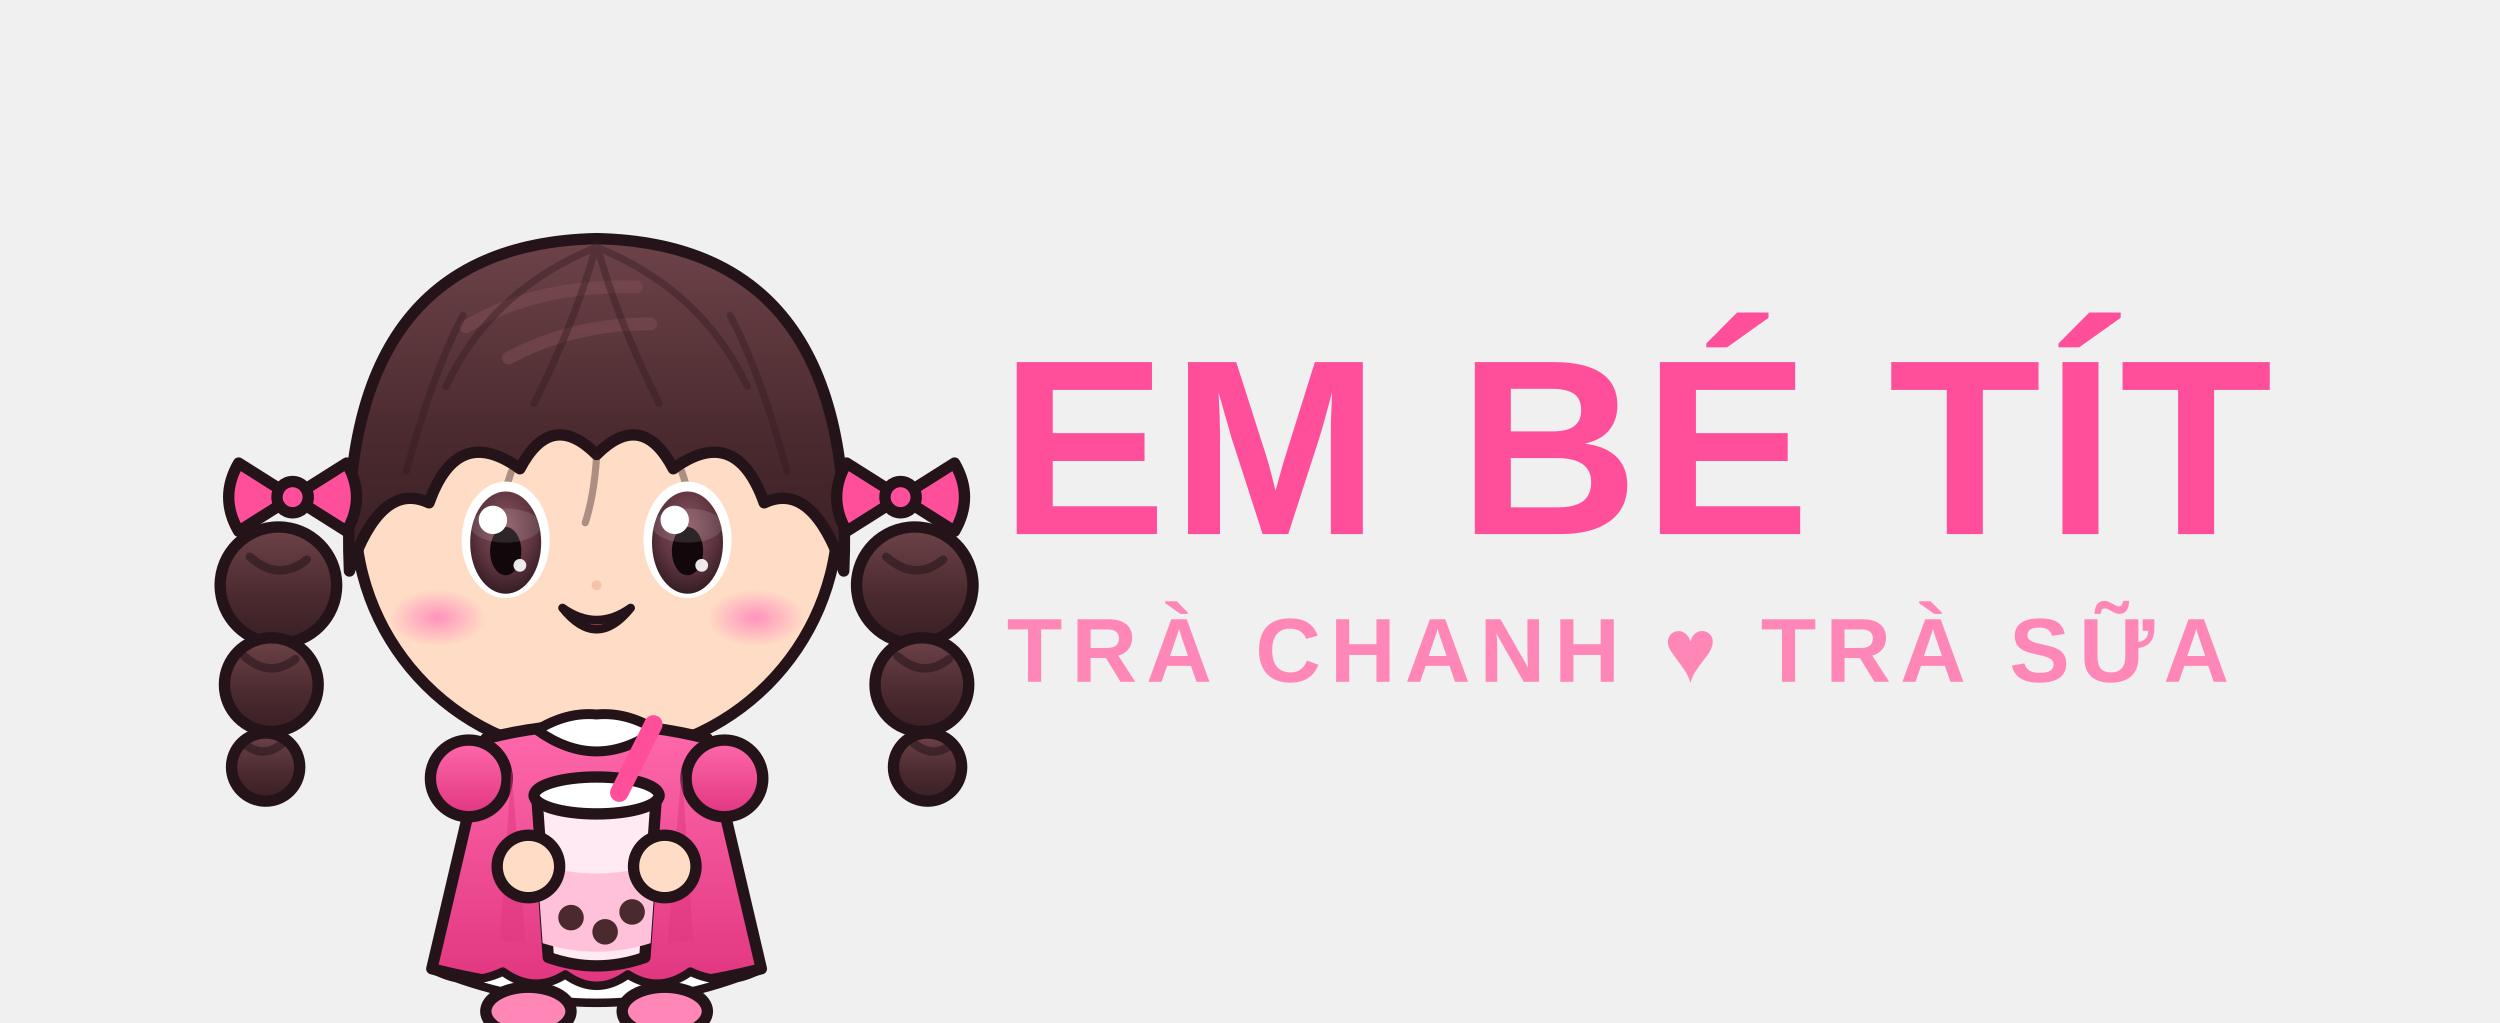
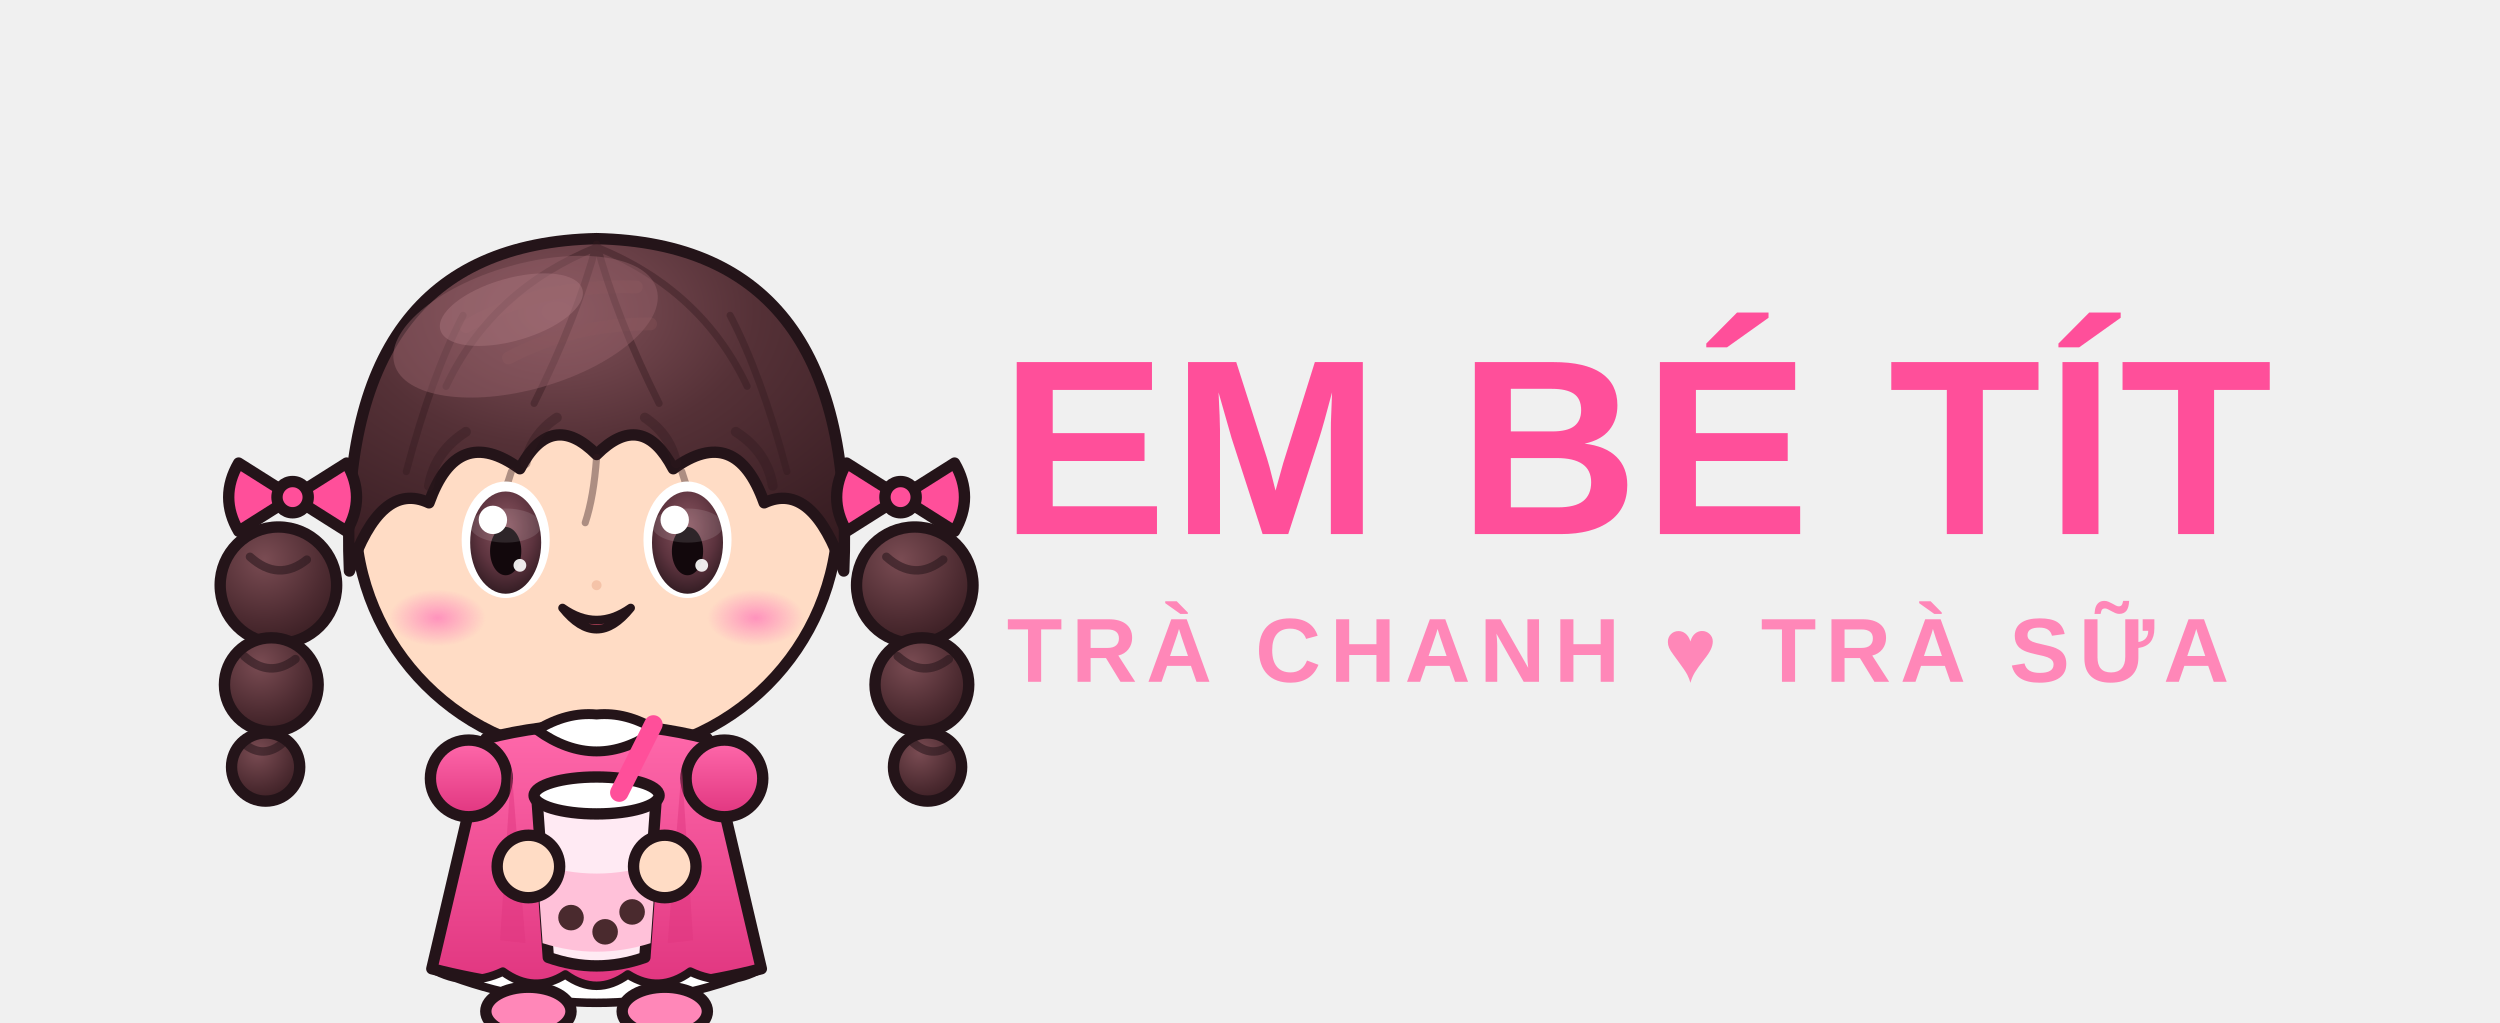
<svg xmlns="http://www.w3.org/2000/svg" viewBox="0 0 2200 900">
  <defs>
    <radialGradient id="iris" cx="0.5" cy="0.35" r="0.75">
      <stop offset="0%" stop-color="#8a5560" />
      <stop offset="55%" stop-color="#5c333e" />
      <stop offset="100%" stop-color="#241419" />
    </radialGradient>
-     <linearGradient id="hairG" x1="0" y1="0" x2="0" y2="1">
-       <stop offset="0%" stop-color="#6d4348" />
-       <stop offset="60%" stop-color="#4a2a2e" />
-       <stop offset="100%" stop-color="#391f24" />
-     </linearGradient>
+     <radialGradient id="hairG" cx="0.42" cy="0.22" r="1.0">
+       <stop offset="0%" stop-color="#82525a" />
+       <stop offset="40%" stop-color="#553137" />
+       <stop offset="100%" stop-color="#2e161b" />
+     </radialGradient>
+     <radialGradient id="bumpG" cx="0.38" cy="0.28" r="0.95">
+       <stop offset="0%" stop-color="#7a4c53" />
+       <stop offset="55%" stop-color="#4d2b31" />
+       <stop offset="100%" stop-color="#2b1418" />
+     </radialGradient>
    <linearGradient id="dressG" x1="0" y1="0" x2="0" y2="1">
      <stop offset="0%" stop-color="#ff69ab" />
      <stop offset="100%" stop-color="#e0357f" />
    </linearGradient>
    <radialGradient id="blushG">
      <stop offset="0%" stop-color="#ff8fbc" stop-opacity="0.95" />
      <stop offset="100%" stop-color="#ff8fbc" stop-opacity="0" />
    </radialGradient>
  </defs>
  <g transform="translate(-115,-125) scale(1.25)">
    <g stroke="#241419" stroke-width="8" stroke-linecap="round" stroke-linejoin="round">
-       <g fill="url(#hairG)">
+       <g fill="url(#bumpG)">
        <circle cx="288" cy="512" r="41" />
        <circle cx="283" cy="582" r="33" />
        <circle cx="279" cy="640" r="24" />
        <circle cx="736" cy="512" r="41" />
        <circle cx="741" cy="582" r="33" />
        <circle cx="745" cy="640" r="24" />
      </g>
      <path d="M 268,492 q 20,18 40,2 M 264,562 q 18,16 36,2 M 262,622 q 14,13 28,2" fill="none" stroke-width="6" opacity="0.55" />
      <path d="M 716,492 q 20,18 40,2 M 724,562 q 18,16 36,2 M 734,622 q 14,13 28,2" fill="none" stroke-width="6" opacity="0.55" />
      <circle cx="512" cy="462" r="170" fill="#ffdcc5" />
      <path d="M 338,502 Q 328,272 512,268 Q 696,272 686,502              Q 664,438 630,454 Q 610,398 566,430 Q 544,388 512,420              Q 480,388 458,430 Q 414,398 394,454 Q 360,438 338,502 Z" fill="url(#hairG)" />
      <g fill="none" stroke="#7d4d52" stroke-width="9" stroke-linecap="round" opacity="0.55">
        <path d="M 420,330 Q 470,300 540,302" />
        <path d="M 450,352 Q 495,328 550,328" />
      </g>
      <g fill="none" stroke="#33191e" stroke-width="5" opacity="0.4" stroke-linecap="round">
        <path d="M 512,274 Q 438,304 406,372" />
        <path d="M 512,274 Q 586,304 618,372" />
        <path d="M 512,272 Q 498,324 468,384" />
        <path d="M 512,272 Q 526,324 556,384" />
        <path d="M 418,322 Q 396,364 378,432" />
        <path d="M 606,322 Q 628,364 646,432" />
        <path d="M 452,432 q -8,26 -20,42" />
        <path d="M 512,422 q -2,28 -8,46" />
        <path d="M 572,432 q 8,26 20,42" />
+       </g>
+       <ellipse cx="462" cy="330" rx="96" ry="44" transform="rotate(-16 462 330)" fill="#96626a" opacity="0.45" stroke="none" />
+       <ellipse cx="452" cy="318" rx="52" ry="22" transform="rotate(-16 452 318)" fill="#b07b82" opacity="0.4" stroke="none" />
+       <g fill="none" stroke="#2f171c" stroke-width="7" opacity="0.35" stroke-linecap="round">
+         <path d="M 610,404 q 22,14 26,38" />
+         <path d="M 546,394 q 18,12 22,32" />
+         <path d="M 484,394 q -18,12 -22,32" />
+         <path d="M 420,404 q -22,14 -26,38" />
      </g>
      <g fill="#ff4f9a">
        <path d="M 298,450 L 260,426 Q 246,450 260,474 Z" />
        <path d="M 298,450 L 336,426 Q 350,450 336,474 Z" />
        <circle cx="298" cy="450" r="11" />
      </g>
      <g fill="#ff4f9a">
        <path d="M 726,450 L 688,426 Q 674,450 688,474 Z" />
        <path d="M 726,450 L 764,426 Q 778,450 764,474 Z" />
        <circle cx="726" cy="450" r="11" />
      </g>
      <path d="M 434,620 Q 512,600 590,620 L 628,782 Q 512,812 396,782 Z" fill="url(#dressG)" />
      <path d="M 396,782 Q 421,796 446,784 Q 468,800 490,786 Q 512,802 534,786 Q 556,800 578,784 Q 603,796 628,782 Q 570,806 512,806 Q 454,806 396,782 Z" fill="#fff" stroke-width="6" />
      <circle cx="422" cy="648" r="27" fill="url(#dressG)" />
      <circle cx="602" cy="648" r="27" fill="url(#dressG)" />
      <ellipse cx="464" cy="812" rx="30" ry="17" fill="#ff87b8" />
      <ellipse cx="560" cy="812" rx="30" ry="17" fill="#ff87b8" />
    </g>
    <path d="M 470,614 Q 512,644 554,614 Q 533,601 512,603 Q 491,601 470,614 Z" fill="#fff" stroke="#241419" stroke-width="7" />
    <g fill="#e0357f" opacity="0.5" stroke="none">
      <path d="M 452,640 L 444,762 L 462,764 Z" />
      <path d="M 572,640 L 580,762 L 562,764 Z" />
    </g>
    <g stroke="none">
      <ellipse cx="448" cy="480" rx="31" ry="41" fill="#fff" />
      <ellipse cx="448" cy="482" rx="25" ry="36" fill="url(#iris)" />
      <ellipse cx="448" cy="488" rx="11" ry="17" fill="#12080c" />
      <circle cx="439" cy="466" r="10" fill="#fff" />
      <circle cx="458" cy="498" r="4.5" fill="#fff" opacity="0.9" />
      <ellipse cx="448" cy="470" rx="25" ry="12" fill="#fff" opacity="0.12" />
      <ellipse cx="576" cy="480" rx="31" ry="41" fill="#fff" />
      <ellipse cx="576" cy="482" rx="25" ry="36" fill="url(#iris)" />
      <ellipse cx="576" cy="488" rx="11" ry="17" fill="#12080c" />
      <circle cx="567" cy="466" r="10" fill="#fff" />
      <circle cx="586" cy="498" r="4.5" fill="#fff" opacity="0.9" />
      <ellipse cx="576" cy="470" rx="25" ry="12" fill="#fff" opacity="0.12" />
      <ellipse cx="400" cy="535" rx="34" ry="20" fill="url(#blushG)" />
      <ellipse cx="624" cy="535" rx="34" ry="20" fill="url(#blushG)" />
      <path d="M 488,528 Q 512,558 536,528 Q 512,545 488,528 Z" fill="#c2455e" stroke="#241419" stroke-width="6" stroke-linejoin="round" />
      <circle cx="512" cy="512" r="3.5" fill="#f5c3a8" />
    </g>
    <g stroke="#241419" stroke-width="8" stroke-linejoin="round" stroke-linecap="round">
      <path d="M 470,662 L 478,774 Q 512,786 546,774 L 554,662 Z" fill="#ffeaf3" />
      <path d="M 470,708 L 474,764 Q 512,776 550,764 L 554,708 Q 512,722 470,708 Z" fill="#ffc1d9" stroke="none" />
      <circle cx="494" cy="746" r="9" fill="#4a2a2e" stroke="none" />
      <circle cx="518" cy="756" r="9" fill="#4a2a2e" stroke="none" />
      <circle cx="537" cy="742" r="9" fill="#4a2a2e" stroke="none" />
      <ellipse cx="512" cy="660" rx="44" ry="13" fill="#fff" />
      <line x1="528" y1="658" x2="552" y2="610" stroke="#ff4f9a" stroke-width="13" />
      <circle cx="464" cy="710" r="22" fill="#ffdcc5" />
      <circle cx="560" cy="710" r="22" fill="#ffdcc5" />
    </g>
  </g>
  <text x="880" y="470" font-family="Arial, sans-serif" font-size="220" font-weight="bold" fill="#ff4f9a" letter-spacing="4">EM BÉ TÍT</text>
  <text x="886" y="600" font-family="Arial, sans-serif" font-size="80" font-weight="bold" fill="#ff87b8" letter-spacing="8">TRÀ CHANH ♥ TRÀ SỮA</text>
</svg>
